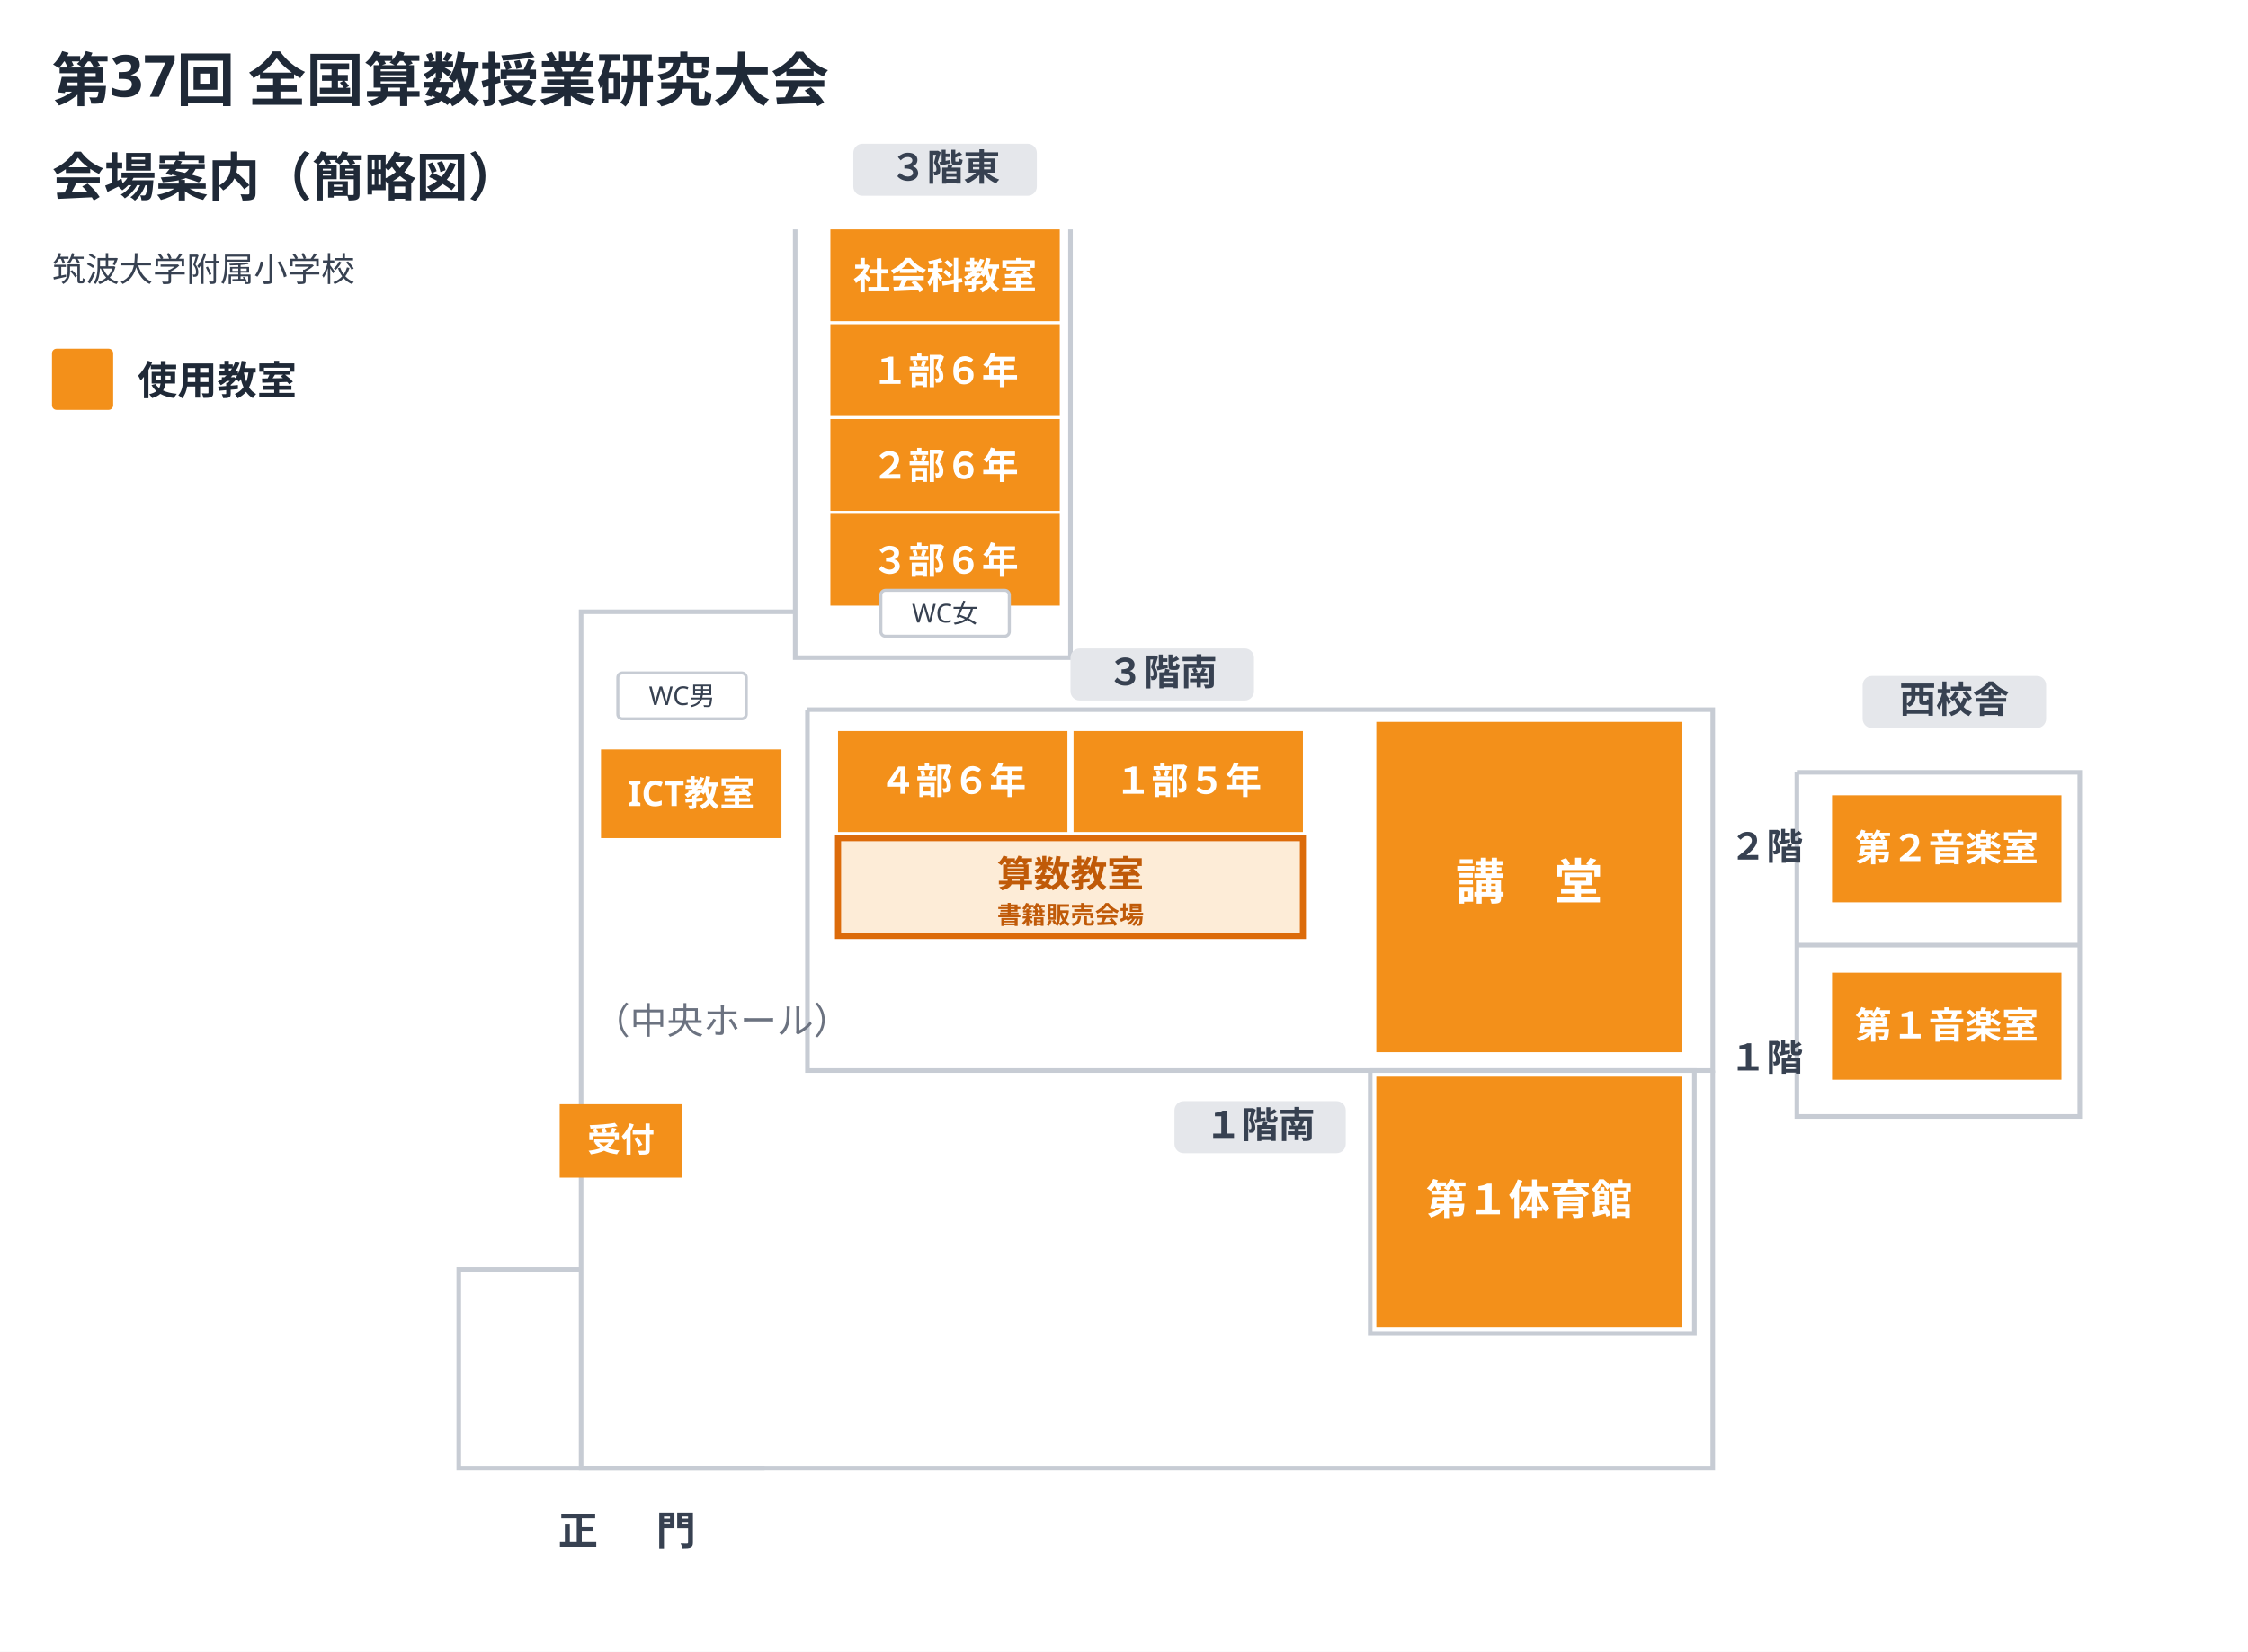
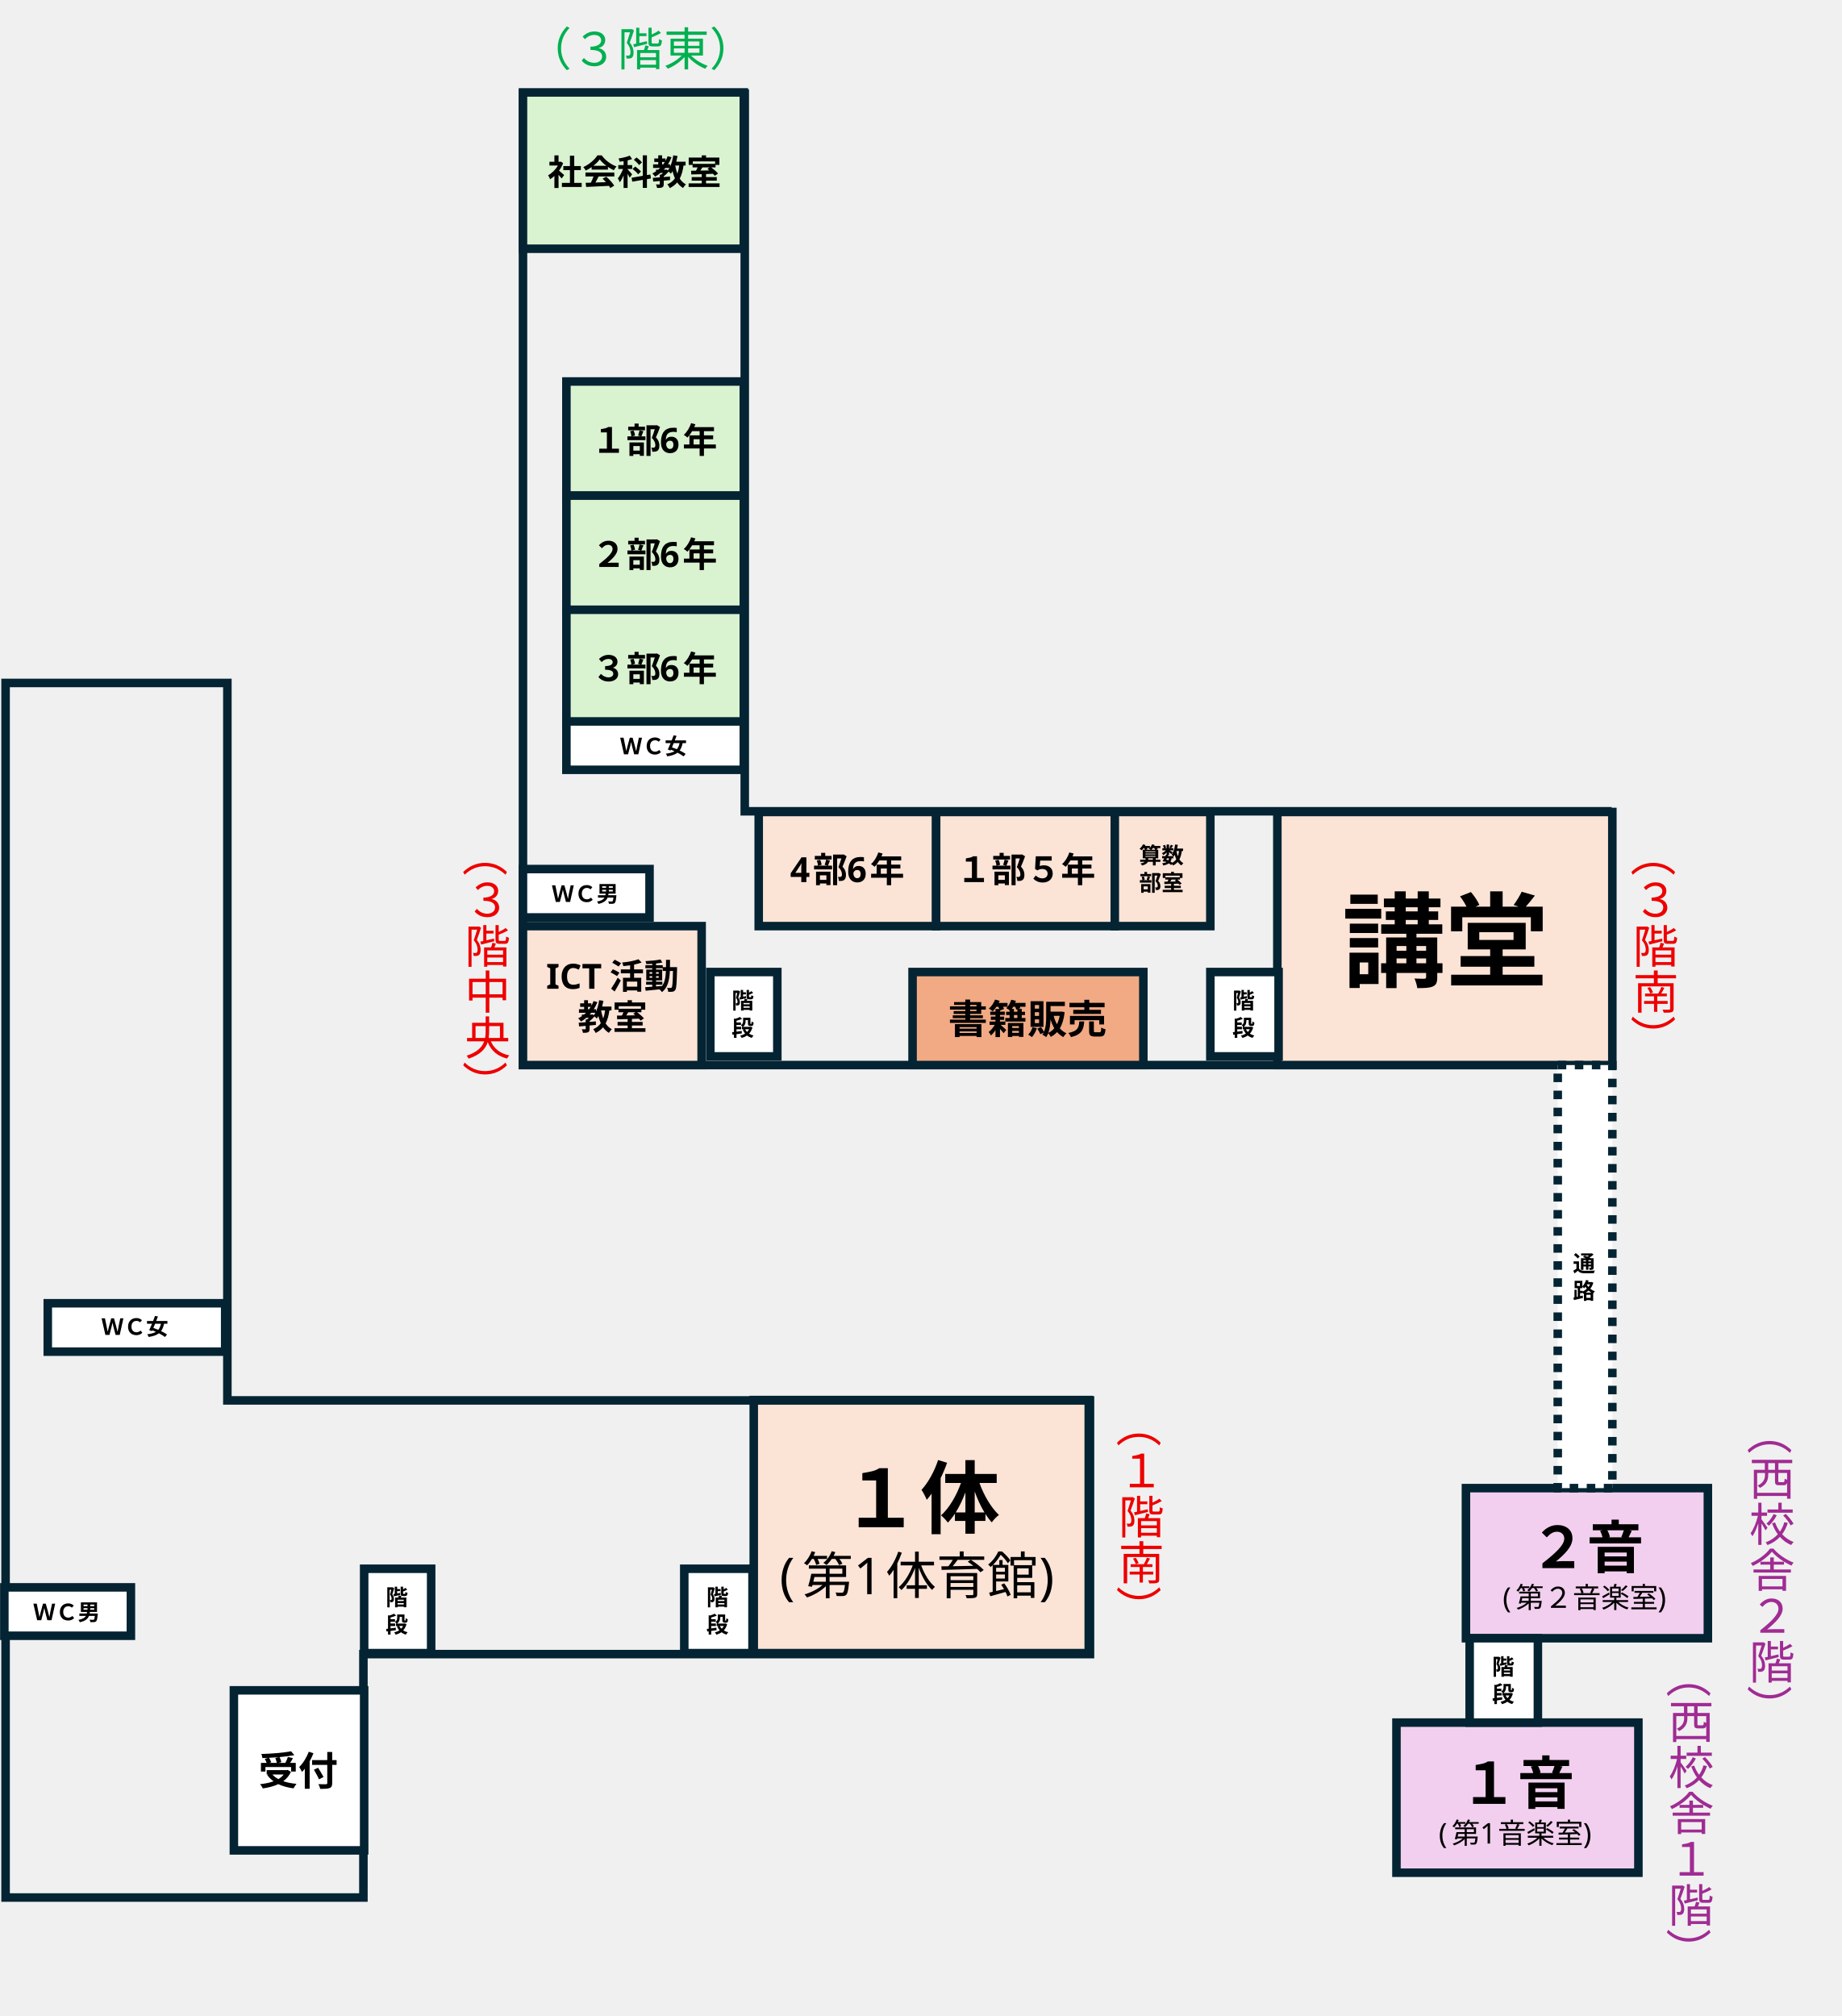
- <svg xmlns="http://www.w3.org/2000/svg" viewBox="0 0 1470 1080" width="1470" height="1080" font-family="'Hiragino Sans','Yu Gothic',sans-serif">
-   <rect width="1470" height="1080" fill="#ffffff" />
-   <text x="34" y="66" font-size="38" font-weight="700" fill="#1f2937">第37回 全国算数授業研究大会</text>
-   <text x="34" y="128" font-size="34" font-weight="700" fill="#1f2937">会場案内（簡略図）</text>
-   <text x="34" y="184" font-size="22" fill="#374151">筑波大学附属小学校</text>
-   <rect x="34" y="228" width="40" height="40" rx="3" fill="#f3901a" />
-   <text x="90" y="258" font-size="26" font-weight="700" fill="#1f2937">使用教室</text>
-   <g fill="none" stroke="#c7ccd4" stroke-width="3">
-     <path d="M520 150 L520 430 L700 430 L700 150" />
-     <path d="M520 400 L380 400 L380 470" />
-     <path d="M528 464 L1120 464 L1120 700 L528 700 L528 464" />
-     <path d="M380 470 L380 960 L1120 960 L1120 700" />
-     <path d="M896 700 L1108 700 L1108 872 L896 872 L896 700" />
-     <path d="M380 830 L300 830 L300 960 L500 960" />
-     <path d="M1175 505 L1360 505 L1360 730 L1175 730 L1175 505 M1175 618 L1360 618" />
+ <svg xmlns="http://www.w3.org/2000/svg" viewBox="0 0 1484 1625" width="1484" height="1625" xml:space="preserve" overflow="hidden">
+   <g transform="translate(-2295 -173)">
+     <path d="M2716.5 248.5 2895.25 248.5 2895.25 826.941 3590.5 826.941 3590.5 1031.5 2716.5 1031.5 2716.5 826.941 2716.5 826.941Z" stroke="#042433" stroke-width="6.875" stroke-miterlimit="8" fill="none" fill-rule="evenodd" />
+     <rect x="3324.5" y="827.5" width="270" height="204" stroke="#042433" stroke-width="6.875" stroke-miterlimit="8" fill="#FBE3D6" />
+     <text font-family="Meiryo UI,Meiryo UI_MSFontService,sans-serif" font-weight="700" font-size="83" transform="matrix(1 0 0 1 3376.77 962)">講堂</text>
+     <rect x="2906.5" y="827.5" width="143" height="92" stroke="#042433" stroke-width="6.875" stroke-miterlimit="8" fill="#FBE3D6" />
+     <text font-family="Meiryo UI,Meiryo UI_MSFontService,sans-serif" font-weight="700" font-size="28" transform="matrix(1 0 0 1 2931.8 884)">4</text>
+     <text font-family="Meiryo UI,Meiryo UI_MSFontService,sans-serif" font-weight="700" font-size="28" transform="matrix(1 0 0 1 2950.14 884)">部</text>
+     <text font-family="Meiryo UI,Meiryo UI_MSFontService,sans-serif" font-weight="700" font-size="28" transform="matrix(1 0 0 1 2977.64 884)">6</text>
+     <text font-family="Meiryo UI,Meiryo UI_MSFontService,sans-serif" font-weight="700" font-size="28" transform="matrix(1 0 0 1 2995.97 884)">年</text>
+     <rect x="3049.5" y="827.5" width="144" height="92" stroke="#042433" stroke-width="6.875" stroke-miterlimit="8" fill="#FBE3D6" />
+     <text font-family="Meiryo UI,Meiryo UI_MSFontService,sans-serif" font-weight="700" font-size="28" transform="matrix(1 0 0 1 3065.96 884)">１部５年</text>
+     <rect x="3193.5" y="827.5" width="77" height="92" stroke="#042433" stroke-width="6.875" stroke-miterlimit="8" fill="#FBE3D6" />
+     <text font-family="Meiryo UI,Meiryo UI_MSFontService,sans-serif" font-weight="700" font-size="18" transform="matrix(1 0 0 1 3213.08 869)">算数</text>
+     <text font-family="Meiryo UI,Meiryo UI_MSFontService,sans-serif" font-weight="700" font-size="18" transform="matrix(1 0 0 1 3213.08 891)">部室</text>
+     <rect x="3030.5" y="956.5" width="186" height="75" stroke="#042433" stroke-width="6.875" stroke-miterlimit="8" fill="#F2AA84" />
+     <text font-family="Meiryo UI,Meiryo UI_MSFontService,sans-serif" font-weight="700" font-size="32" transform="matrix(1 0 0 1 3059.09 1006)">書籍販売</text>
+     <rect x="2716.5" y="919.5" width="144" height="112" stroke="#042433" stroke-width="6.875" stroke-miterlimit="8" fill="#FBE3D6" />
+     <text font-family="Meiryo UI,Meiryo UI_MSFontService,sans-serif" font-weight="700" font-size="28" transform="matrix(1 0 0 1 2735.15 970)">ICT</text>
+     <text font-family="Meiryo UI,Meiryo UI_MSFontService,sans-serif" font-weight="700" font-size="28" transform="matrix(1 0 0 1 2786.14 970)">活動</text>
+     <text font-family="Meiryo UI,Meiryo UI_MSFontService,sans-serif" font-weight="700" font-size="28" transform="matrix(1 0 0 1 2760.66 1003)">教室</text>
+     <rect x="2902.5" y="1301.5" width="270" height="204" stroke="#042433" stroke-width="6.875" stroke-miterlimit="8" fill="#FBE3D6" />
+     <text font-family="Meiryo UI,Meiryo UI_MSFontService,sans-serif" font-weight="700" font-size="64" transform="matrix(1 0 0 1 2972.87 1404)">１体</text>
+     <text font-family="Meiryo UI,Meiryo UI_MSFontService,sans-serif" font-weight="400" font-size="41" transform="matrix(1 0 0 1 2923.31 1458)">(</text>
+     <text font-family="Meiryo UI,Meiryo UI_MSFontService,sans-serif" font-weight="400" font-size="41" transform="matrix(1 0 0 1 2941.64 1458)">第</text>
+     <text font-family="Meiryo UI,Meiryo UI_MSFontService,sans-serif" font-weight="400" font-size="41" transform="matrix(1 0 0 1 2982.89 1458)">1</text>
+     <text font-family="Meiryo UI,Meiryo UI_MSFontService,sans-serif" font-weight="400" font-size="41" transform="matrix(1 0 0 1 3008.67 1458)">体育館</text>
+     <text font-family="Meiryo UI,Meiryo UI_MSFontService,sans-serif" font-weight="400" font-size="41" transform="matrix(1 0 0 1 3132.42 1458)">)</text>
+     <text fill="#EE0000" font-family="Meiryo UI,Meiryo UI_MSFontService,sans-serif" font-weight="400" font-size="37" writing-mode="tb-rl" transform="matrix(1 2.95822e-25 -2.95822e-25 1 3613.8 840)" x="15.727" y="2.782">（３階南）</text>
+     <text fill="#00B050" font-family="Meiryo UI,Meiryo UI_MSFontService,sans-serif" font-weight="400" font-size="37" transform="matrix(1 0 0 1 2718.78 226)">（３階東）</text>
+     <text fill="#EE0000" font-family="Meiryo UI,Meiryo UI_MSFontService,sans-serif" font-weight="400" font-size="37" writing-mode="tb-rl" transform="matrix(1 2.95822e-25 -2.95822e-25 1 3199.21 1300)" x="15.727" y="2.782">（１階南）</text>
+     <rect x="3270.5" y="956.5" width="55" height="68" stroke="#042433" stroke-width="6.875" stroke-miterlimit="8" fill="#FFFFFF" />
+     <text font-family="Meiryo UI,Meiryo UI_MSFontService,sans-serif" font-weight="700" font-size="18" transform="matrix(1 0 0 1 3288.26 986)">階</text>
+     <text font-family="Meiryo UI,Meiryo UI_MSFontService,sans-serif" font-weight="700" font-size="18" transform="matrix(1 0 0 1 3288.26 1008)">段</text>
+     <rect x="2867.5" y="956.5" width="54" height="68" stroke="#042433" stroke-width="6.875" stroke-miterlimit="8" fill="#FFFFFF" />
+     <text font-family="Meiryo UI,Meiryo UI_MSFontService,sans-serif" font-weight="700" font-size="18" transform="matrix(1 0 0 1 2884.66 986)">階</text>
+     <text font-family="Meiryo UI,Meiryo UI_MSFontService,sans-serif" font-weight="700" font-size="18" transform="matrix(1 0 0 1 2884.66 1008)">段</text>
+     <rect x="2846.5" y="1437.5" width="55" height="68" stroke="#042433" stroke-width="6.875" stroke-miterlimit="8" fill="#FFFFFF" />
+     <text font-family="Meiryo UI,Meiryo UI_MSFontService,sans-serif" font-weight="700" font-size="18" transform="matrix(1 0 0 1 2864.29 1467)">階</text>
+     <text font-family="Meiryo UI,Meiryo UI_MSFontService,sans-serif" font-weight="700" font-size="18" transform="matrix(1 0 0 1 2864.29 1489)">段</text>
+     <rect x="2588.5" y="1437.5" width="54" height="68" stroke="#042433" stroke-width="6.875" stroke-miterlimit="8" fill="#FFFFFF" />
+     <text font-family="Meiryo UI,Meiryo UI_MSFontService,sans-serif" font-weight="700" font-size="18" transform="matrix(1 0 0 1 2605.83 1467)">階</text>
+     <text font-family="Meiryo UI,Meiryo UI_MSFontService,sans-serif" font-weight="700" font-size="18" transform="matrix(1 0 0 1 2605.83 1489)">段</text>
+     <path d="M2299.5 723.5 2478.25 723.5 2478.25 1301.79 3173.5 1301.79 3173.5 1506.3 2587.89 1506.3 2587.89 1702.5 2299.5 1702.5 2299.5 1506.3 2299.5 1506.01 2299.5 1301.79Z" stroke="#042433" stroke-width="6.875" stroke-miterlimit="8" fill="none" fill-rule="evenodd" />
+     <rect x="2483.5" y="1535.5" width="105" height="129" stroke="#042433" stroke-width="6.875" stroke-miterlimit="8" fill="#FFFFFF" />
+     <text font-family="Meiryo UI,Meiryo UI_MSFontService,sans-serif" font-weight="700" font-size="32" transform="matrix(1 0 0 1 2503.32 1612)">受付</text>
+     <rect x="2751.5" y="480.5" width="143" height="92" stroke="#042433" stroke-width="6.875" stroke-miterlimit="8" fill="#D9F2D0" />
+     <text font-family="Meiryo UI,Meiryo UI_MSFontService,sans-serif" font-weight="700" font-size="28" transform="matrix(1 0 0 1 2771.75 538)">１部</text>
+     <text font-family="Meiryo UI,Meiryo UI_MSFontService,sans-serif" font-weight="700" font-size="28" transform="matrix(1 0 0 1 2826.75 538)">6</text>
+     <text font-family="Meiryo UI,Meiryo UI_MSFontService,sans-serif" font-weight="700" font-size="28" transform="matrix(1 0 0 1 2845.08 538)">年</text>
+     <rect x="2751.5" y="572.5" width="143" height="93" stroke="#042433" stroke-width="6.875" stroke-miterlimit="8" fill="#D9F2D0" />
+     <text font-family="Meiryo UI,Meiryo UI_MSFontService,sans-serif" font-weight="700" font-size="28" transform="matrix(1 0 0 1 2771.75 630)">２部</text>
+     <text font-family="Meiryo UI,Meiryo UI_MSFontService,sans-serif" font-weight="700" font-size="28" transform="matrix(1 0 0 1 2826.75 630)">6</text>
+     <text font-family="Meiryo UI,Meiryo UI_MSFontService,sans-serif" font-weight="700" font-size="28" transform="matrix(1 0 0 1 2845.08 630)">年</text>
+     <rect x="2751.5" y="664.5" width="143" height="92" stroke="#042433" stroke-width="6.875" stroke-miterlimit="8" fill="#D9F2D0" />
+     <text font-family="Meiryo UI,Meiryo UI_MSFontService,sans-serif" font-weight="700" font-size="28" transform="matrix(1 0 0 1 2771.75 722)">３部</text>
+     <text font-family="Meiryo UI,Meiryo UI_MSFontService,sans-serif" font-weight="700" font-size="28" transform="matrix(1 0 0 1 2826.75 722)">6</text>
+     <text font-family="Meiryo UI,Meiryo UI_MSFontService,sans-serif" font-weight="700" font-size="28" transform="matrix(1 0 0 1 2845.08 722)">年</text>
+     <rect x="2716.5" y="247.5" width="178" height="126" stroke="#042433" stroke-width="6.875" stroke-miterlimit="8" fill="#D9F2D0" />
+     <text font-family="Meiryo UI,Meiryo UI_MSFontService,sans-serif" font-weight="700" font-size="28" transform="matrix(1 0 0 1 2736.4 322)">社会科教室</text>
+     <rect x="3420.5" y="1561.5" width="195" height="121" stroke="#042433" stroke-width="6.875" stroke-miterlimit="8" fill="#F2CFEE" />
+     <text font-family="Meiryo UI,Meiryo UI_MSFontService,sans-serif" font-weight="700" font-size="46" transform="matrix(1 0 0 1 3472.03 1627)">１音</text>
+     <text font-family="Meiryo UI,Meiryo UI_MSFontService,sans-serif" font-weight="400" font-size="23" transform="matrix(1 0 0 1 3454.54 1659)">(</text>
+     <text font-family="Meiryo UI,Meiryo UI_MSFontService,sans-serif" font-weight="400" font-size="23" transform="matrix(1 0 0 1 3464.85 1659)">第</text>
+     <text font-family="Meiryo UI,Meiryo UI_MSFontService,sans-serif" font-weight="400" font-size="23" transform="matrix(1 0 0 1 3487.77 1659)">1</text>
+     <text font-family="Meiryo UI,Meiryo UI_MSFontService,sans-serif" font-weight="400" font-size="23" transform="matrix(1 0 0 1 3502.09 1659)">音楽室</text>
+     <text font-family="Meiryo UI,Meiryo UI_MSFontService,sans-serif" font-weight="400" font-size="23" transform="matrix(1 0 0 1 3570.84 1659)">)</text>
+     <rect x="3476.5" y="1372.5" width="195" height="121" stroke="#042433" stroke-width="6.875" stroke-miterlimit="8" fill="#F2CFEE" />
+     <text font-family="Meiryo UI,Meiryo UI_MSFontService,sans-serif" font-weight="700" font-size="46" transform="matrix(1 0 0 1 3527.89 1437)">２音</text>
+     <text font-family="Meiryo UI,Meiryo UI_MSFontService,sans-serif" font-weight="400" font-size="23" transform="matrix(1 0 0 1 3506.12 1469)">(</text>
+     <text font-family="Meiryo UI,Meiryo UI_MSFontService,sans-serif" font-weight="400" font-size="23" transform="matrix(1 0 0 1 3516.43 1469)">第２音楽室</text>
+     <text font-family="Meiryo UI,Meiryo UI_MSFontService,sans-serif" font-weight="400" font-size="23" transform="matrix(1 0 0 1 3631.02 1469)">)</text>
+     <rect x="3479.5" y="1493.5" width="55" height="68" stroke="#042433" stroke-width="6.875" stroke-miterlimit="8" fill="#FFFFFF" />
+     <text font-family="Meiryo UI,Meiryo UI_MSFontService,sans-serif" font-weight="700" font-size="18" transform="matrix(1 0 0 1 3497.53 1523)">階</text>
+     <text font-family="Meiryo UI,Meiryo UI_MSFontService,sans-serif" font-weight="700" font-size="18" transform="matrix(1 0 0 1 3497.53 1545)">段</text>
+     <text fill="#A02B93" font-family="Meiryo UI,Meiryo UI_MSFontService,sans-serif" font-weight="400" font-size="37" writing-mode="tb-rl" transform="matrix(1 2.95822e-25 -2.95822e-25 1 3707.52 1306)" x="15.727" y="2.782">（西校舎２階）</text>
+     <text fill="#A02B93" font-family="Meiryo UI,Meiryo UI_MSFontService,sans-serif" font-weight="400" font-size="37" writing-mode="tb-rl" transform="matrix(1 2.95822e-25 -2.95822e-25 1 3642.36 1502)" x="15.727" y="2.782">（西校舎１階）</text>
+     <rect x="3550.5" y="1031.5" width="44" height="341" stroke="#042433" stroke-width="6.875" stroke-miterlimit="8" stroke-dasharray="6.875 6.875" fill="#FFFFFF" />
+     <text font-family="Meiryo UI,Meiryo UI_MSFontService,sans-serif" font-weight="700" font-size="18" transform="matrix(1 0 0 1 3562.69 1198)">通</text>
+     <text font-family="Meiryo UI,Meiryo UI_MSFontService,sans-serif" font-weight="700" font-size="18" transform="matrix(1 0 0 1 3562.69 1220)">路</text>
+     <rect x="2751.5" y="754.5" width="143" height="39" stroke="#042433" stroke-width="6.875" stroke-miterlimit="8" fill="#FFFFFF" />
+     <text font-family="Meiryo UI,Meiryo UI_MSFontService,sans-serif" font-weight="700" font-size="18" transform="matrix(1 0 0 1 2794.66 781)">ＷＣ女</text>
+     <rect x="2716.5" y="873.5" width="102" height="39" stroke="#042433" stroke-width="6.875" stroke-miterlimit="8" fill="#FFFFFF" />
+     <text font-family="Meiryo UI,Meiryo UI_MSFontService,sans-serif" font-weight="700" font-size="18" transform="matrix(1 0 0 1 2739.68 900)">ＷＣ男</text>
+     <rect x="2333.5" y="1223.5" width="143" height="39" stroke="#042433" stroke-width="6.875" stroke-miterlimit="8" fill="#FFFFFF" />
+     <text font-family="Meiryo UI,Meiryo UI_MSFontService,sans-serif" font-weight="700" font-size="18" transform="matrix(1 0 0 1 2376.68 1249)">ＷＣ女</text>
+     <rect x="2298.5" y="1452.5" width="102" height="39" stroke="#042433" stroke-width="6.875" stroke-miterlimit="8" fill="#FFFFFF" />
+     <text font-family="Meiryo UI,Meiryo UI_MSFontService,sans-serif" font-weight="700" font-size="18" transform="matrix(1 0 0 1 2321.7 1479)">ＷＣ男</text>
+     <text fill="#EE0000" font-family="Meiryo UI,Meiryo UI_MSFontService,sans-serif" font-weight="400" font-size="37" writing-mode="tb-rl" transform="matrix(1 2.95822e-25 -2.95822e-25 1 2672.29 840)" x="15.727" y="2.782">（３階中央）</text>
  </g>
-   <g font-size="24" font-weight="700" fill="#374151" text-anchor="middle">
-     <rect x="558" y="94" width="120" height="34" rx="6" fill="#e5e7eb" />
-     <text x="618" y="118">３階東</text>
-     <rect x="700" y="424" width="120" height="34" rx="6" fill="#e5e7eb" />
-     <text x="760" y="448">３階南</text>
-     <rect x="1218" y="442" width="120" height="34" rx="6" fill="#e5e7eb" />
-     <text x="1278" y="466">西校舎</text>
-     <rect x="768" y="720" width="112" height="34" rx="6" fill="#e5e7eb" />
-     <text x="824" y="744">１階南</text>
-   </g>
-   <text x="472" y="676" font-size="24" fill="#6b7280" text-anchor="middle">（中央ホール）</text>
-   <text x="1155" y="562" font-size="24" font-weight="700" fill="#374151" text-anchor="middle">２階</text>
-   <text x="1155" y="700" font-size="24" font-weight="700" fill="#374151" text-anchor="middle">１階</text>
-   <g font-weight="700" fill="#ffffff" text-anchor="middle">
-     <rect x="543" y="150" width="150" height="60" fill="#f3901a" />
-     <text x="618" y="189" font-size="24">社会科教室</text>
-     <rect x="543" y="212" width="150" height="60" fill="#f3901a" />
-     <text x="618" y="251" font-size="24">１部６年</text>
-     <rect x="543" y="274" width="150" height="60" fill="#f3901a" />
-     <text x="618" y="313" font-size="24">２部６年</text>
-     <rect x="543" y="336" width="150" height="60" fill="#f3901a" />
-     <text x="618" y="375" font-size="24">３部６年</text>
-     <rect x="393" y="490" width="118" height="58" fill="#f3901a" />
-     <text x="452" y="527" font-size="23">ICT教室</text>
-     <rect x="548" y="478" width="150" height="66" fill="#f3901a" />
-     <text x="623" y="519" font-size="24">４部６年</text>
-     <rect x="702" y="478" width="150" height="66" fill="#f3901a" />
-     <text x="777" y="519" font-size="24">１部５年</text>
-     <rect x="900" y="472" width="200" height="216" fill="#f3901a" />
-     <text x="1000" y="588" font-size="32">講　堂</text>
-     <rect x="900" y="704" width="200" height="164" fill="#f3901a" />
-     <text x="1000" y="794" font-size="27">第１体育館</text>
-     <rect x="1198" y="520" width="150" height="70" fill="#f3901a" />
-     <text x="1273" y="563" font-size="24">第２音楽室</text>
-     <rect x="1198" y="636" width="150" height="70" fill="#f3901a" />
-     <text x="1273" y="679" font-size="24">第１音楽室</text>
-     <rect x="366" y="722" width="80" height="48" fill="#f3901a" />
-     <text x="406" y="753" font-size="22">受付</text>
-   </g>
-   <rect x="548" y="548" width="304" height="64" fill="#fdecd7" stroke="#dc6b0a" stroke-width="4" />
-   <text x="700" y="580" font-size="24" font-weight="700" fill="#c05a08" text-anchor="middle">算数教室</text>
-   <text x="700" y="604" font-size="16" font-weight="700" fill="#c05a08" text-anchor="middle">書籍販売会場</text>
-   <g font-size="17" fill="#374151" text-anchor="middle">
-     <rect x="576" y="386" width="84" height="30" rx="3" fill="#ffffff" stroke="#c7ccd4" stroke-width="2" />
-     <text x="618" y="407">WC女</text>
-     <rect x="404" y="440" width="84" height="30" rx="3" fill="#ffffff" stroke="#c7ccd4" stroke-width="2" />
-     <text x="446" y="461">WC男</text>
-   </g>
-   <text x="410" y="1010" font-size="26" font-weight="700" fill="#374151" text-anchor="middle" letter-spacing="6">正　門</text>
</svg>
